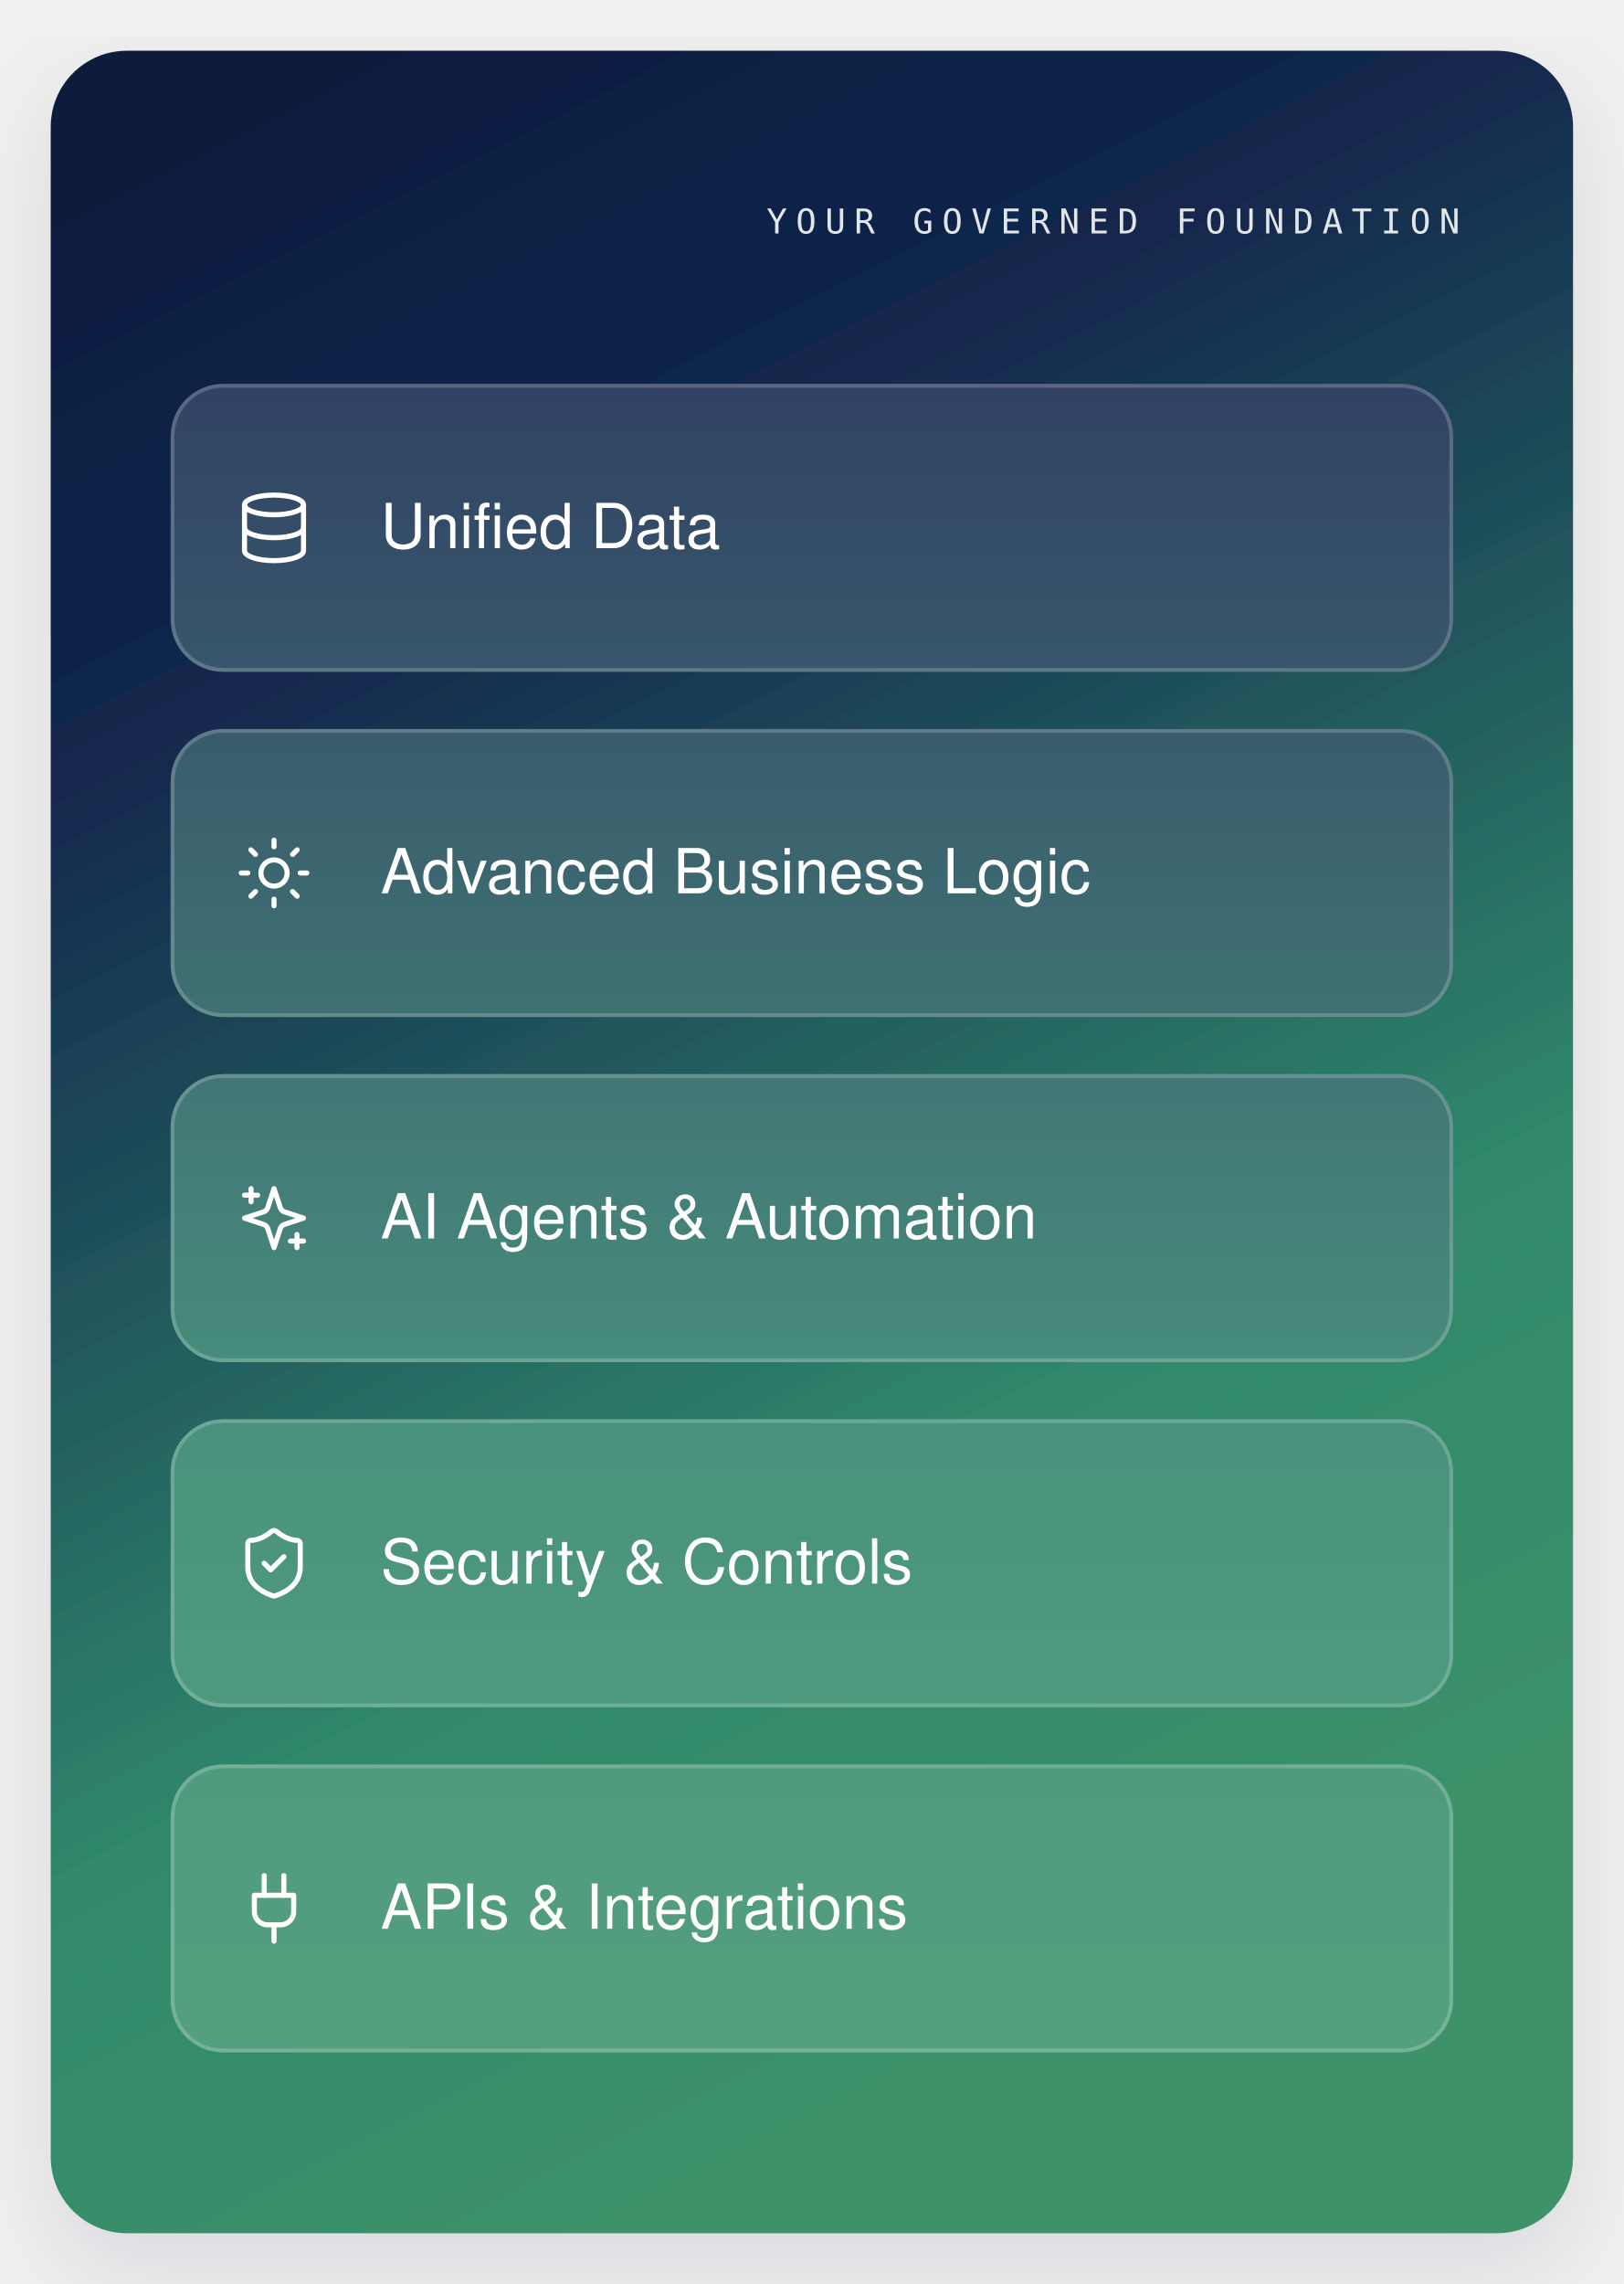
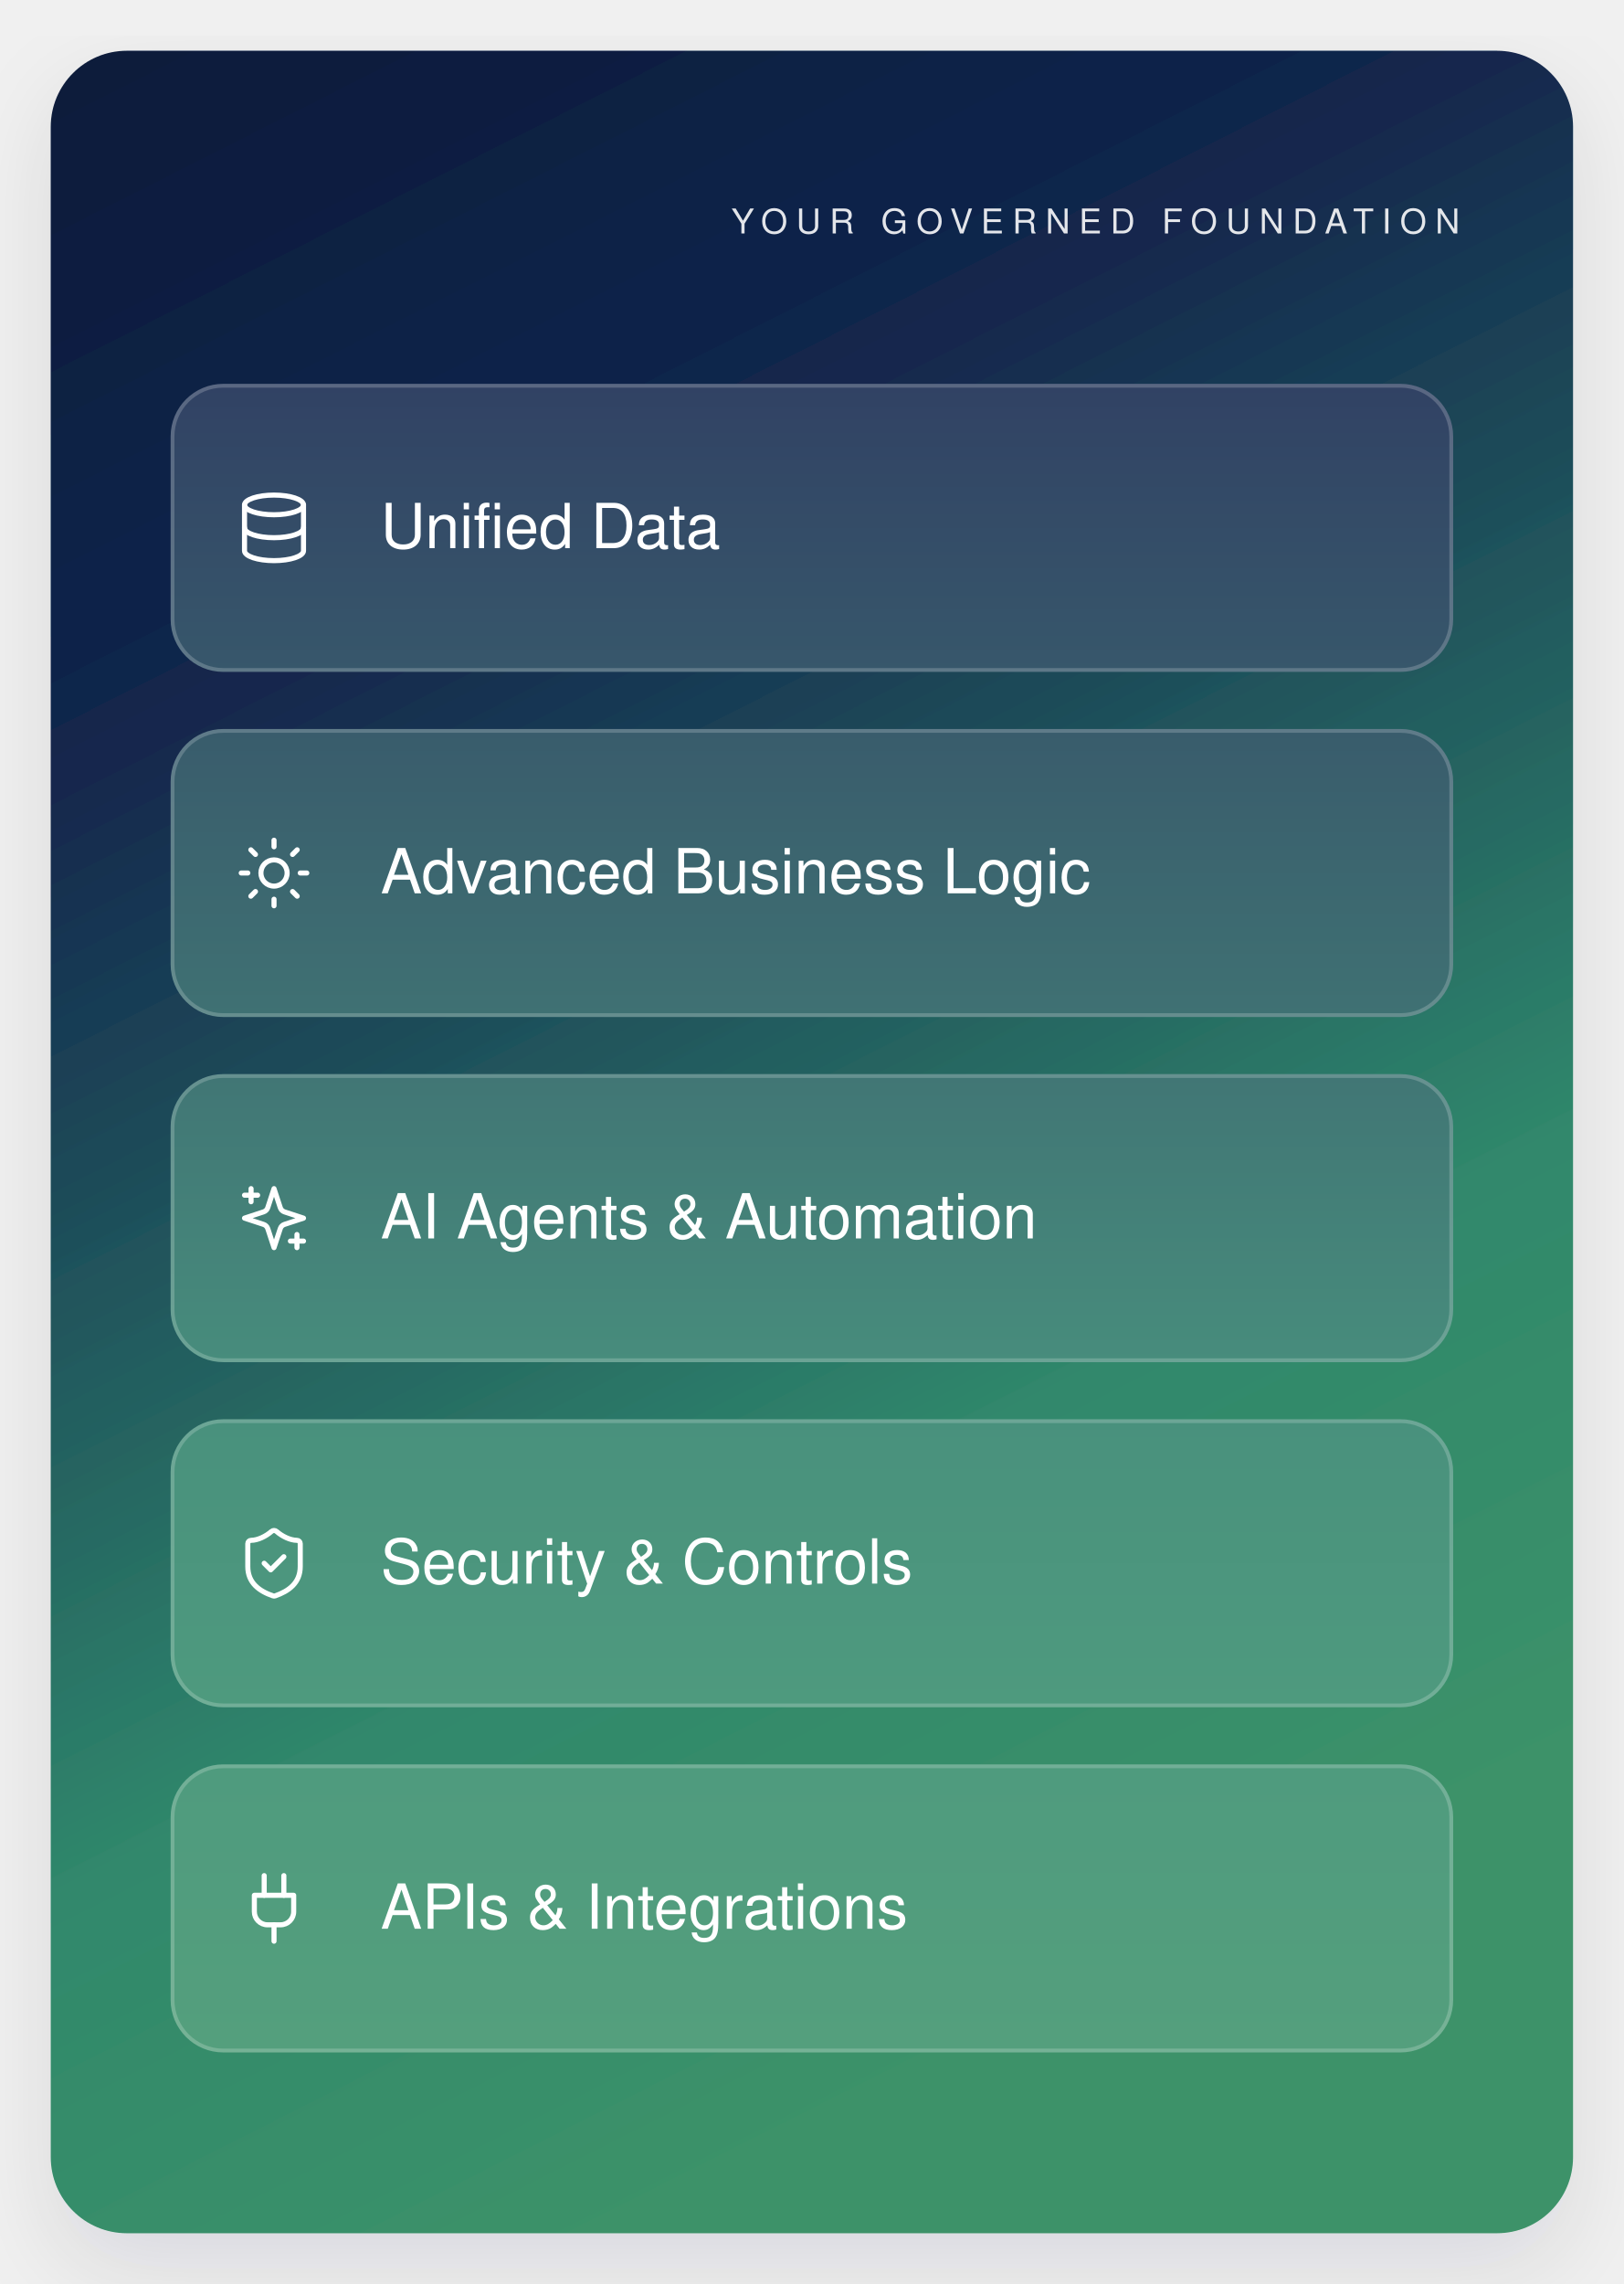
<svg xmlns="http://www.w3.org/2000/svg" width="640" height="900" viewBox="0 0 640 900" fill="none">
  <defs>
    <filter id="cardShadow" x="-20%" y="-15%" width="140%" height="135%">
      <feDropShadow dx="0" dy="14" stdDeviation="18" flood-color="#0A1A39" flood-opacity="0.10" />
    </filter>
    <linearGradient id="foundation" x1="0" y1="0" x2="0.35" y2="1">
      <stop offset="0" stop-color="#0A1A39" />
      <stop offset="0.30" stop-color="#12264D" />
      <stop offset="0.75" stop-color="#30886C" />
      <stop offset="1" stop-color="#3C9269" />
    </linearGradient>
    <linearGradient id="glass0" x1="0" y1="0" x2="0" y2="1">
      <stop offset="0" stop-color="#314264" />
      <stop offset="1" stop-color="#37576B" />
    </linearGradient>
    <linearGradient id="edge0" x1="0" y1="0" x2="0" y2="1">
      <stop offset="0" stop-color="#596782" />
      <stop offset="1" stop-color="#5E7888" />
    </linearGradient>
    <linearGradient id="glass1" x1="0" y1="0" x2="0" y2="1">
      <stop offset="0" stop-color="#395C6C" />
      <stop offset="1" stop-color="#3F7173" />
    </linearGradient>
    <linearGradient id="edge1" x1="0" y1="0" x2="0" y2="1">
      <stop offset="0" stop-color="#5F7B89" />
      <stop offset="1" stop-color="#658D8E" />
    </linearGradient>
    <linearGradient id="glass2" x1="0" y1="0" x2="0" y2="1">
      <stop offset="0" stop-color="#417675" />
      <stop offset="1" stop-color="#478C7C" />
    </linearGradient>
    <linearGradient id="edge2" x1="0" y1="0" x2="0" y2="1">
      <stop offset="0" stop-color="#669190" />
      <stop offset="1" stop-color="#6BA395" />
    </linearGradient>
    <linearGradient id="glass3" x1="0" y1="0" x2="0" y2="1">
      <stop offset="0" stop-color="#49917D" />
      <stop offset="1" stop-color="#4E9A7E" />
    </linearGradient>
    <linearGradient id="edge3" x1="0" y1="0" x2="0" y2="1">
      <stop offset="0" stop-color="#6CA696" />
      <stop offset="1" stop-color="#71AE97" />
    </linearGradient>
    <linearGradient id="glass4" x1="0" y1="0" x2="0" y2="1">
      <stop offset="0" stop-color="#4F9B7E" />
      <stop offset="1" stop-color="#549F7D" />
    </linearGradient>
    <linearGradient id="edge4" x1="0" y1="0" x2="0" y2="1">
      <stop offset="0" stop-color="#72AF97" />
      <stop offset="1" stop-color="#76B296" />
    </linearGradient>
  </defs>
  <rect x="20.00" y="20.00" width="600.00" height="860.00" rx="30.00" fill="url(#foundation)" filter="url(#cardShadow)" />
-   <text x="575.40" y="92.00" font-family="'JetBrains Mono','SFMono-Regular','DejaVu Sans Mono',Menlo,Consolas,monospace" font-size="13.5" font-weight="500" fill="#FFFFFF" text-anchor="end" letter-spacing="3.4" opacity="0.88">YOUR GOVERNED FOUNDATION</text>
+   <text x="575.40" y="92.00" font-family="'DM Sans','Poppins','Helvetica Neue',Helvetica,Arial,sans-serif" font-size="13.5" font-weight="500" fill="#FFFFFF" text-anchor="end" letter-spacing="3.4" opacity="0.88">YOUR GOVERNED FOUNDATION</text>
  <rect x="68.00" y="152.00" width="504.00" height="112.00" rx="20.00" fill="url(#glass0)" stroke="url(#edge0)" stroke-width="1.5" />
  <g transform="translate(92.50 192.50) scale(1.2917)" fill="none" stroke="#FFFFFF" stroke-width="1.55" stroke-linecap="round" stroke-linejoin="round">
    <ellipse cx="12" cy="5" rx="9" ry="3" />
    <path d="M21 5v14c0 1.66-4.03 3-9 3s-9-1.34-9-3V5" />
    <path d="M3 12c0 1.66 4.03 3 9 3s9-1.34 9-3" />
  </g>
  <text x="150.00" y="216.00" font-family="'DM Sans','Poppins','Helvetica Neue',Helvetica,Arial,sans-serif" font-size="24.5" font-weight="500" fill="#FFFFFF">Unified Data</text>
  <rect x="68.00" y="288.00" width="504.00" height="112.00" rx="20.00" fill="url(#glass1)" stroke="url(#edge1)" stroke-width="1.5" />
  <g transform="translate(92.50 328.50) scale(1.2917)" fill="none" stroke="#FFFFFF" stroke-width="1.55" stroke-linecap="round" stroke-linejoin="round">
    <circle cx="12" cy="12" r="4" />
    <path d="M12 2v2M12 20v2M4.93 4.93l1.41 1.41M17.66 17.66l1.41 1.41M2 12h2M20 12h2M6.34 17.66l-1.41 1.41M19.07 4.93l-1.41 1.41" />
  </g>
  <text x="150.00" y="352.00" font-family="'DM Sans','Poppins','Helvetica Neue',Helvetica,Arial,sans-serif" font-size="24.5" font-weight="500" fill="#FFFFFF">Advanced Business Logic</text>
  <rect x="68.00" y="424.00" width="504.00" height="112.00" rx="20.00" fill="url(#glass2)" stroke="url(#edge2)" stroke-width="1.5" />
  <g transform="translate(92.50 464.50) scale(1.2917)" fill="none" stroke="#FFFFFF" stroke-width="1.55" stroke-linecap="round" stroke-linejoin="round">
    <path d="M12 3l-1.91 5.81a2 2 0 0 1-1.28 1.28L3 12l5.81 1.91a2 2 0 0 1 1.28 1.28L12 21l1.91-5.81a2 2 0 0 1 1.28-1.28L21 12l-5.81-1.91a2 2 0 0 1-1.28-1.28z" />
    <path d="M5 3v4M19 17v4M3 5h4M17 19h4" />
  </g>
  <text x="150.00" y="488.00" font-family="'DM Sans','Poppins','Helvetica Neue',Helvetica,Arial,sans-serif" font-size="24.5" font-weight="500" fill="#FFFFFF">AI Agents &amp; Automation</text>
  <rect x="68.00" y="560.00" width="504.00" height="112.00" rx="20.00" fill="url(#glass3)" stroke="url(#edge3)" stroke-width="1.5" />
  <g transform="translate(92.50 600.50) scale(1.2917)" fill="none" stroke="#FFFFFF" stroke-width="1.55" stroke-linecap="round" stroke-linejoin="round">
    <path d="M20 13c0 5-3.5 7.5-7.66 8.95a1 1 0 0 1-.67-.01C7.5 20.5 4 18 4 13V6a1 1 0 0 1 1-1c2 0 4.5-1.2 6.24-2.72a1.17 1.17 0 0 1 1.52 0C14.51 3.81 17 5 19 5a1 1 0 0 1 1 1z" />
    <path d="M9 12l2 2 4-4" />
  </g>
  <text x="150.00" y="624.00" font-family="'DM Sans','Poppins','Helvetica Neue',Helvetica,Arial,sans-serif" font-size="24.5" font-weight="500" fill="#FFFFFF">Security &amp; Controls</text>
  <rect x="68.00" y="696.00" width="504.00" height="112.00" rx="20.00" fill="url(#glass4)" stroke="url(#edge4)" stroke-width="1.5" />
  <g transform="translate(92.50 736.50) scale(1.2917)" fill="none" stroke="#FFFFFF" stroke-width="1.55" stroke-linecap="round" stroke-linejoin="round">
    <path d="M12 22v-5M9 8V2M15 8V2" />
    <path d="M18 8v5a4 4 0 0 1-4 4h-4a4 4 0 0 1-4-4V8z" />
  </g>
  <text x="150.00" y="760.00" font-family="'DM Sans','Poppins','Helvetica Neue',Helvetica,Arial,sans-serif" font-size="24.5" font-weight="500" fill="#FFFFFF">APIs &amp; Integrations</text>
</svg>
